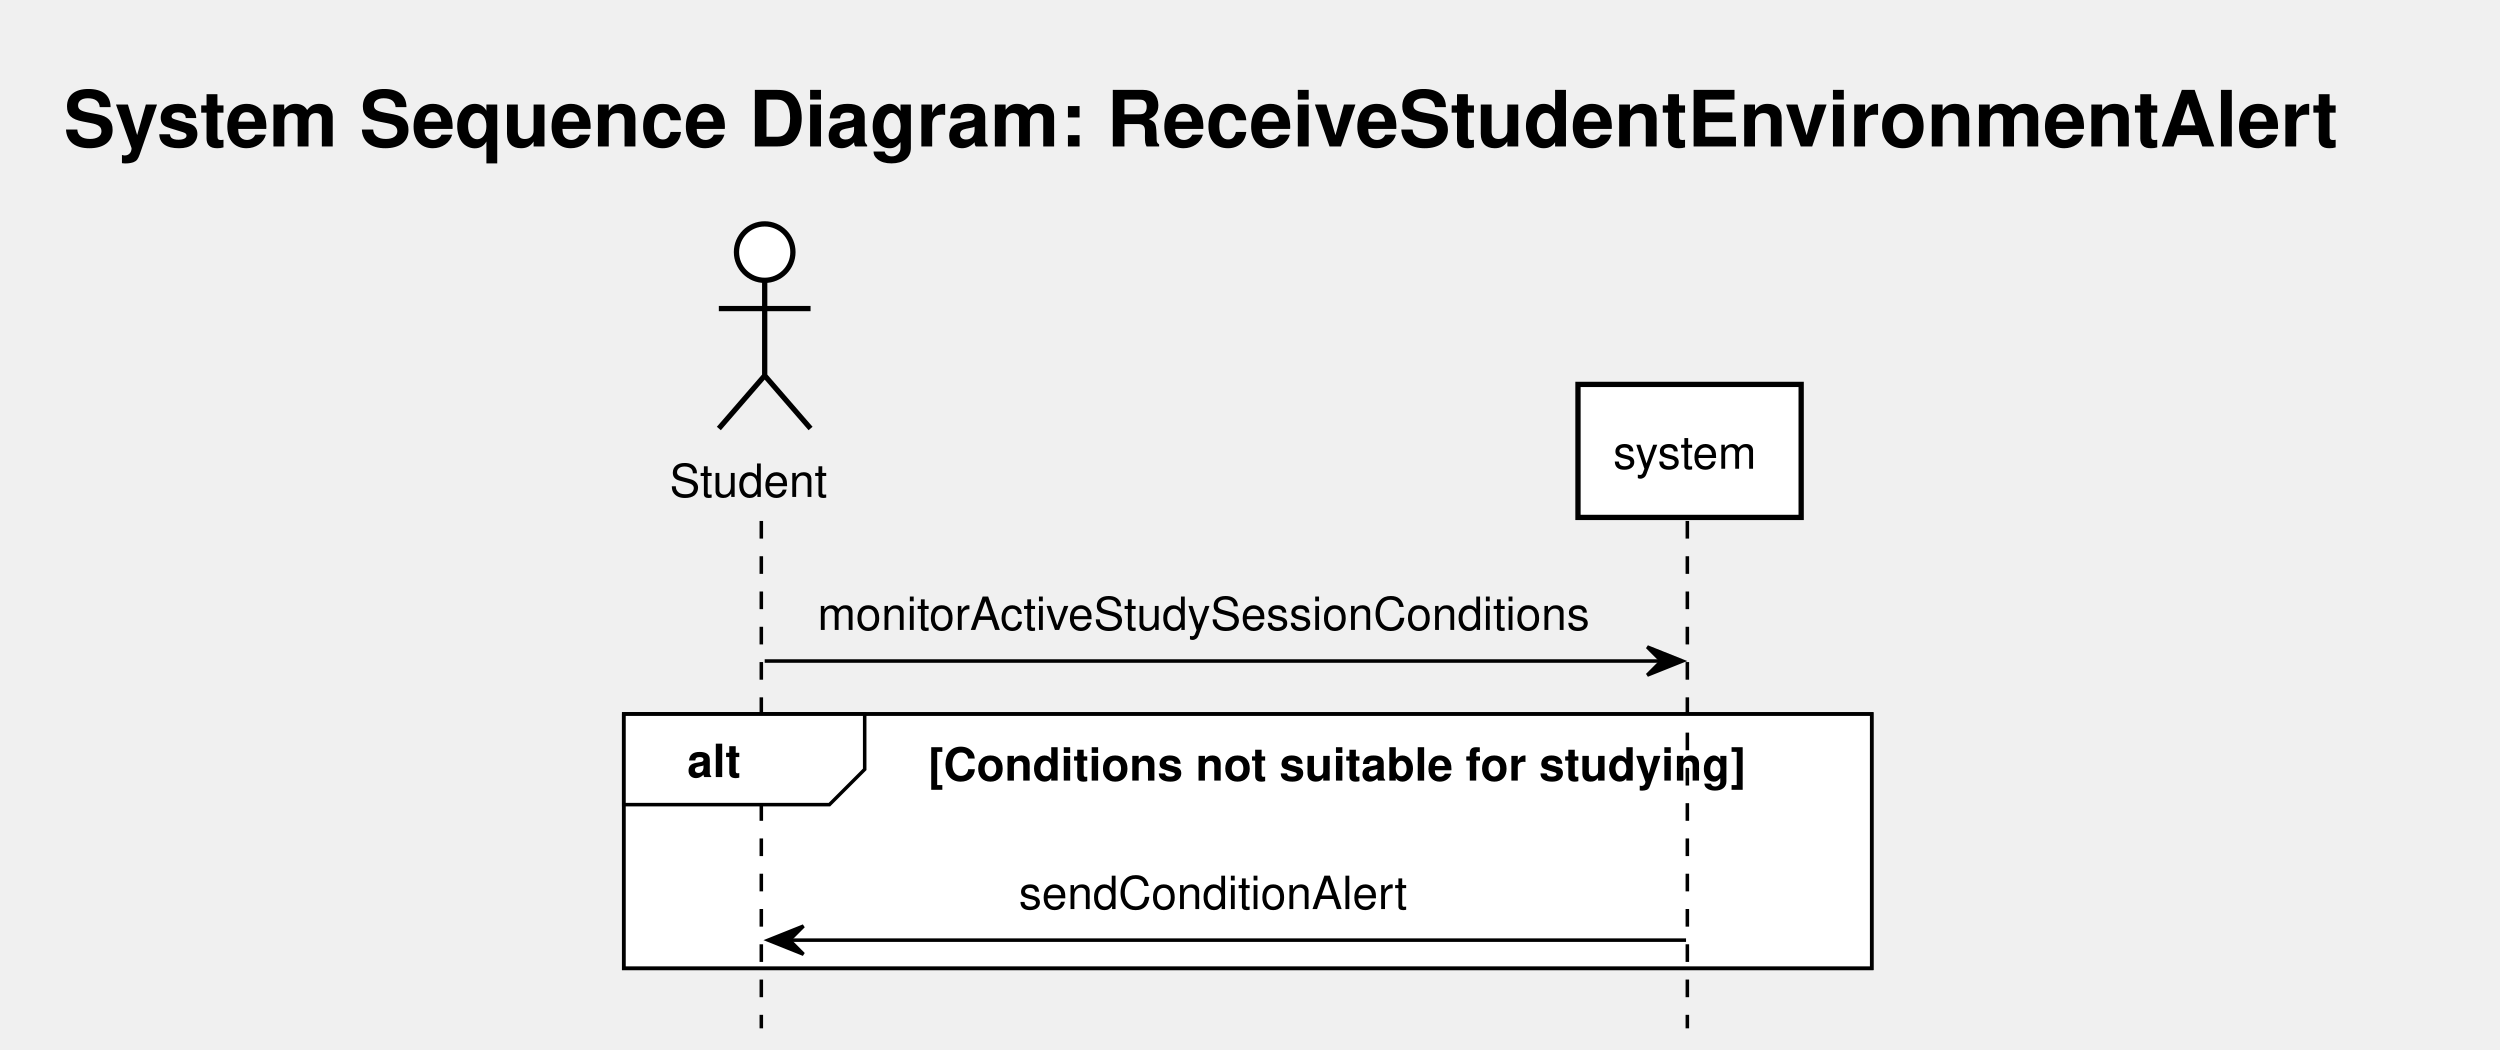
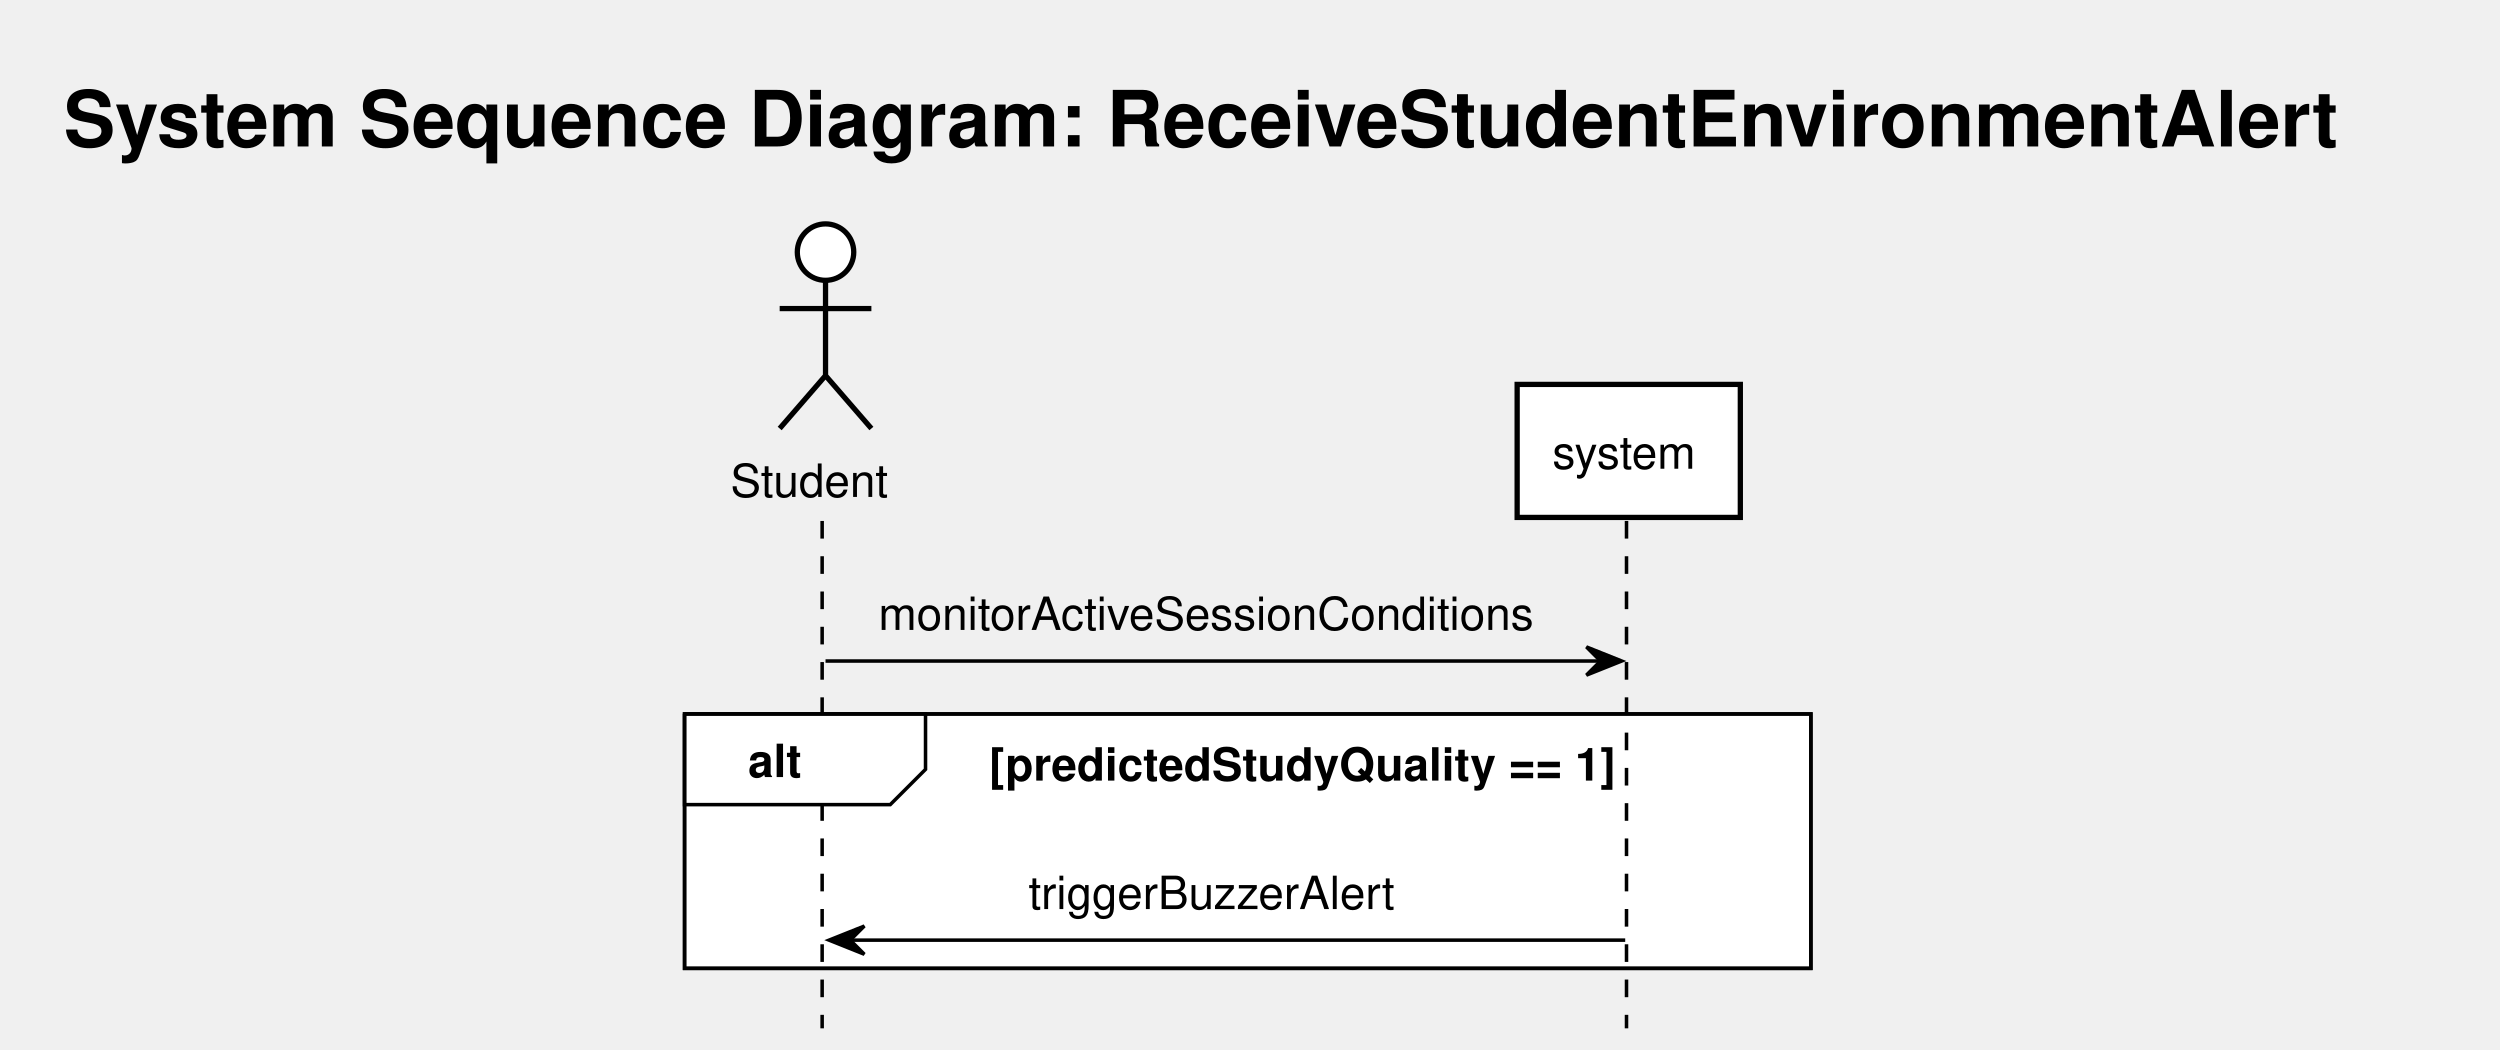
<svg xmlns="http://www.w3.org/2000/svg" contentStyleType="text/css" data-diagram-type="SEQUENCE" height="341.458px" preserveAspectRatio="none" style="width:812px;height:341px;background:#FFFFFF;" version="1.1" viewBox="0 0 812 341" width="812.396px" zoomAndPan="magnify">
  <defs />
  <g>
    <text fill="#000000" font-family="'Helvetica, Arial, sans-serif'" font-size="25.208" font-weight="bold" lengthAdjust="spacing" textLength="768.126" x="20.625" y="47.573">System Sequence Diagram: ReceiveStudentEnvironmentAlert</text>
-     <rect fill="#FFFFFF" height="82.635" style="stroke:#000000;stroke-width:1.146;" width="405.348" x="202.587" y="231.889" />
+     <rect fill="#FFFFFF" height="82.635" style="stroke:#000000;stroke-width:1.146;" width="365.829" x="222.346" y="231.889" />
    <g class="participant-lifeline" data-entity-uid="part1" data-qualified-name="Actor" id="part1-lifeline">
      <g>
-         <rect fill="#000000" fill-opacity="0" height="164.798" width="9.167" x="243.79" y="169.205" />
-         <line style="stroke:#000000;stroke-width:1.146;stroke-dasharray:5.729,5.729;" x1="247.274" x2="247.274" y1="169.205" y2="334.004" />
+         <rect fill="#000000" fill-opacity="0" height="164.798" width="9.167" x="263.549" y="169.205" />
+         <line style="stroke:#000000;stroke-width:1.146;stroke-dasharray:5.729,5.729;" x1="267.034" x2="267.034" y1="169.205" y2="334.004" />
      </g>
    </g>
    <g class="participant-lifeline" data-entity-uid="part2" data-qualified-name="System" id="part2-lifeline">
      <g>
-         <rect fill="#000000" fill-opacity="0" height="164.798" width="9.167" x="544.19" y="169.205" />
-         <line style="stroke:#000000;stroke-width:1.146;stroke-dasharray:5.729,5.729;" x1="548.049" x2="548.049" y1="169.205" y2="334.004" />
+         <rect fill="#000000" fill-opacity="0" height="164.798" width="9.167" x="524.431" y="169.205" />
+         <line style="stroke:#000000;stroke-width:1.146;stroke-dasharray:5.729,5.729;" x1="528.29" x2="528.29" y1="169.205" y2="334.004" />
      </g>
    </g>
    <g class="participant participant-head" data-entity-uid="part1" data-qualified-name="Actor" id="part1-head">
-       <text fill="#000000" font-family="'Helvetica, Arial, sans-serif'" font-size="14.896" lengthAdjust="spacing" textLength="54.906" x="217.483" y="161.403">Student</text>
-       <ellipse cx="248.373" cy="81.886" fill="#FFFFFF" rx="9.167" ry="9.167" style="stroke:#000000;stroke-width:1.719;" />
-       <path d="M248.373,91.053 L248.373,121.99 M233.477,100.219 L263.269,100.219 M248.373,121.99 L233.477,139.178 M248.373,121.99 L263.269,139.178" fill="none" style="stroke:#000000;stroke-width:1.719;" />
+       <text fill="#000000" font-family="'Helvetica, Arial, sans-serif'" font-size="14.896" lengthAdjust="spacing" textLength="54.906" x="237.242" y="161.403">Student</text>
+       <ellipse cx="268.132" cy="81.886" fill="#FFFFFF" rx="9.167" ry="9.167" style="stroke:#000000;stroke-width:1.719;" />
+       <path d="M268.132,91.053 L268.132,121.99 M253.237,100.219 L283.028,100.219 M268.132,121.99 L253.237,139.178 M268.132,121.99 L283.028,139.178" fill="none" style="stroke:#000000;stroke-width:1.719;" />
    </g>
    <g class="participant participant-head" data-entity-uid="part2" data-qualified-name="System" id="part2-head">
-       <rect fill="#FFFFFF" height="43.205" style="stroke:#000000;stroke-width:1.719;" width="72.49" x="512.528" y="124.855" />
-       <text fill="#000000" font-family="'Helvetica, Arial, sans-serif'" font-size="14.896" lengthAdjust="spacing" textLength="49.573" x="523.986" y="152.237">system</text>
+       <rect fill="#FFFFFF" height="43.205" style="stroke:#000000;stroke-width:1.719;" width="72.49" x="492.769" y="124.855" />
+       <text fill="#000000" font-family="'Helvetica, Arial, sans-serif'" font-size="14.896" lengthAdjust="spacing" textLength="49.573" x="504.227" y="152.237">system</text>
    </g>
    <g class="message" data-entity-1="part1" data-entity-2="part2" id="msg1">
-       <polygon fill="#000000" points="535.023,210.119,546.481,214.702,535.023,219.285,539.606,214.702" style="stroke:#000000;stroke-width:1.146;" />
-       <line style="stroke:#000000;stroke-width:1.146;" x1="248.373" x2="541.898" y1="214.702" y2="214.702" />
-       <text fill="#000000" font-family="'Helvetica, Arial, sans-serif'" font-size="14.896" lengthAdjust="spacing" textLength="266.025" x="265.561" y="204.608">monitorActiveStudySessionConditions</text>
+       <polygon fill="#000000" points="515.264,210.119,526.722,214.702,515.264,219.285,519.847,214.702" style="stroke:#000000;stroke-width:1.146;" />
+       <line style="stroke:#000000;stroke-width:1.146;" x1="268.132" x2="522.139" y1="214.702" y2="214.702" />
+       <text fill="#000000" font-family="'Helvetica, Arial, sans-serif'" font-size="14.896" lengthAdjust="spacing" textLength="226.506" x="285.32" y="204.608">monitorActiveSessionConditions</text>
    </g>
-     <path d="M202.587,231.889 L280.851,231.889 L280.851,249.886 L269.392,261.344 L202.587,261.344 L202.587,231.889" fill="#FFFFFF" style="stroke:#000000;stroke-width:1.146;" />
-     <rect fill="none" height="82.635" style="stroke:#000000;stroke-width:1.146;" width="405.348" x="202.587" y="231.889" />
-     <text fill="#000000" font-family="'Helvetica, Arial, sans-serif'" font-size="14.896" font-weight="bold" lengthAdjust="spacing" textLength="19.826" x="223.212" y="252.396">alt</text>
-     <text fill="#000000" font-family="'Helvetica, Arial, sans-serif'" font-size="14.896" font-weight="bold" lengthAdjust="spacing" textLength="277.197" x="301.476" y="253.542">[Conditions not suitable for studying]</text>
+     <path d="M222.346,231.889 L300.61,231.889 L300.61,249.886 L289.152,261.344 L222.346,261.344 L222.346,231.889" fill="#FFFFFF" style="stroke:#000000;stroke-width:1.146;" />
+     <rect fill="none" height="82.635" style="stroke:#000000;stroke-width:1.146;" width="365.829" x="222.346" y="231.889" />
+     <text fill="#000000" font-family="'Helvetica, Arial, sans-serif'" font-size="14.896" font-weight="bold" lengthAdjust="spacing" textLength="19.826" x="242.971" y="252.396">alt</text>
+     <text fill="#000000" font-family="'Helvetica, Arial, sans-serif'" font-size="14.896" font-weight="bold" lengthAdjust="spacing" textLength="210.985" x="321.235" y="253.542">[predictedStudyQuality == 1]</text>
    <g class="message" data-entity-1="part2" data-entity-2="part1" id="msg2">
-       <polygon fill="#000000" points="260.977,300.775,249.519,305.358,260.977,309.941,256.394,305.358" style="stroke:#000000;stroke-width:1.146;" />
-       <line style="stroke:#000000;stroke-width:1.146;" x1="254.102" x2="547.627" y1="305.358" y2="305.358" />
-       <text fill="#000000" font-family="'Helvetica, Arial, sans-serif'" font-size="14.896" lengthAdjust="spacing" textLength="135.269" x="330.939" y="295.264">sendConditionAlert</text>
+       <polygon fill="#000000" points="280.737,300.775,269.278,305.358,280.737,309.941,276.153,305.358" style="stroke:#000000;stroke-width:1.146;" />
+       <line style="stroke:#000000;stroke-width:1.146;" x1="273.862" x2="527.868" y1="305.358" y2="305.358" />
+       <text fill="#000000" font-family="'Helvetica, Arial, sans-serif'" font-size="14.896" lengthAdjust="spacing" textLength="128.983" x="334.082" y="295.264">triggerBuzzerAlert</text>
    </g>
  </g>
</svg>
